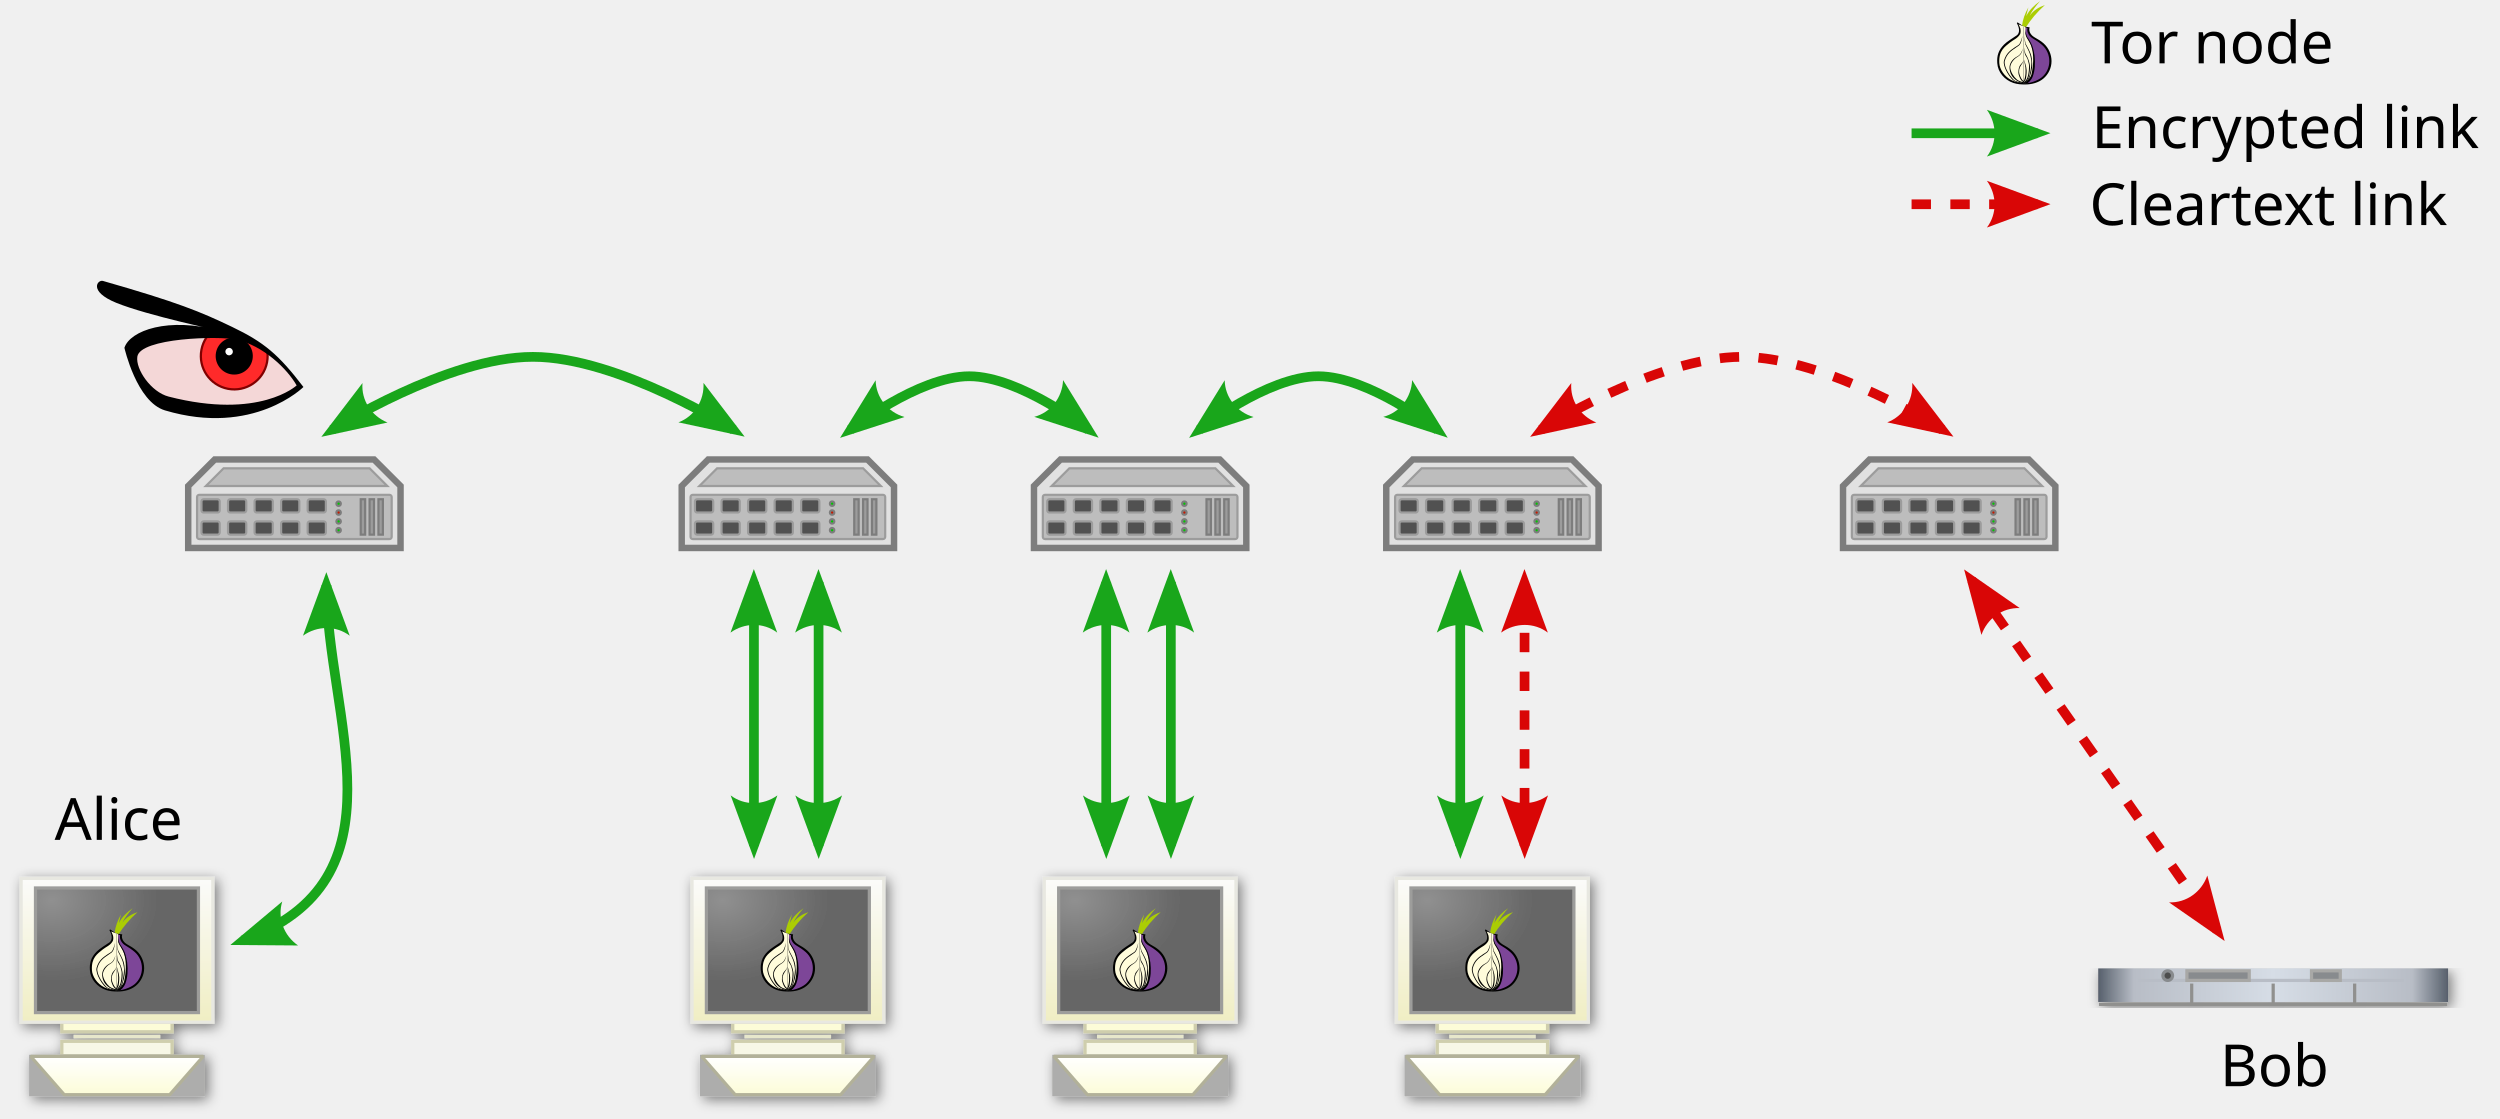
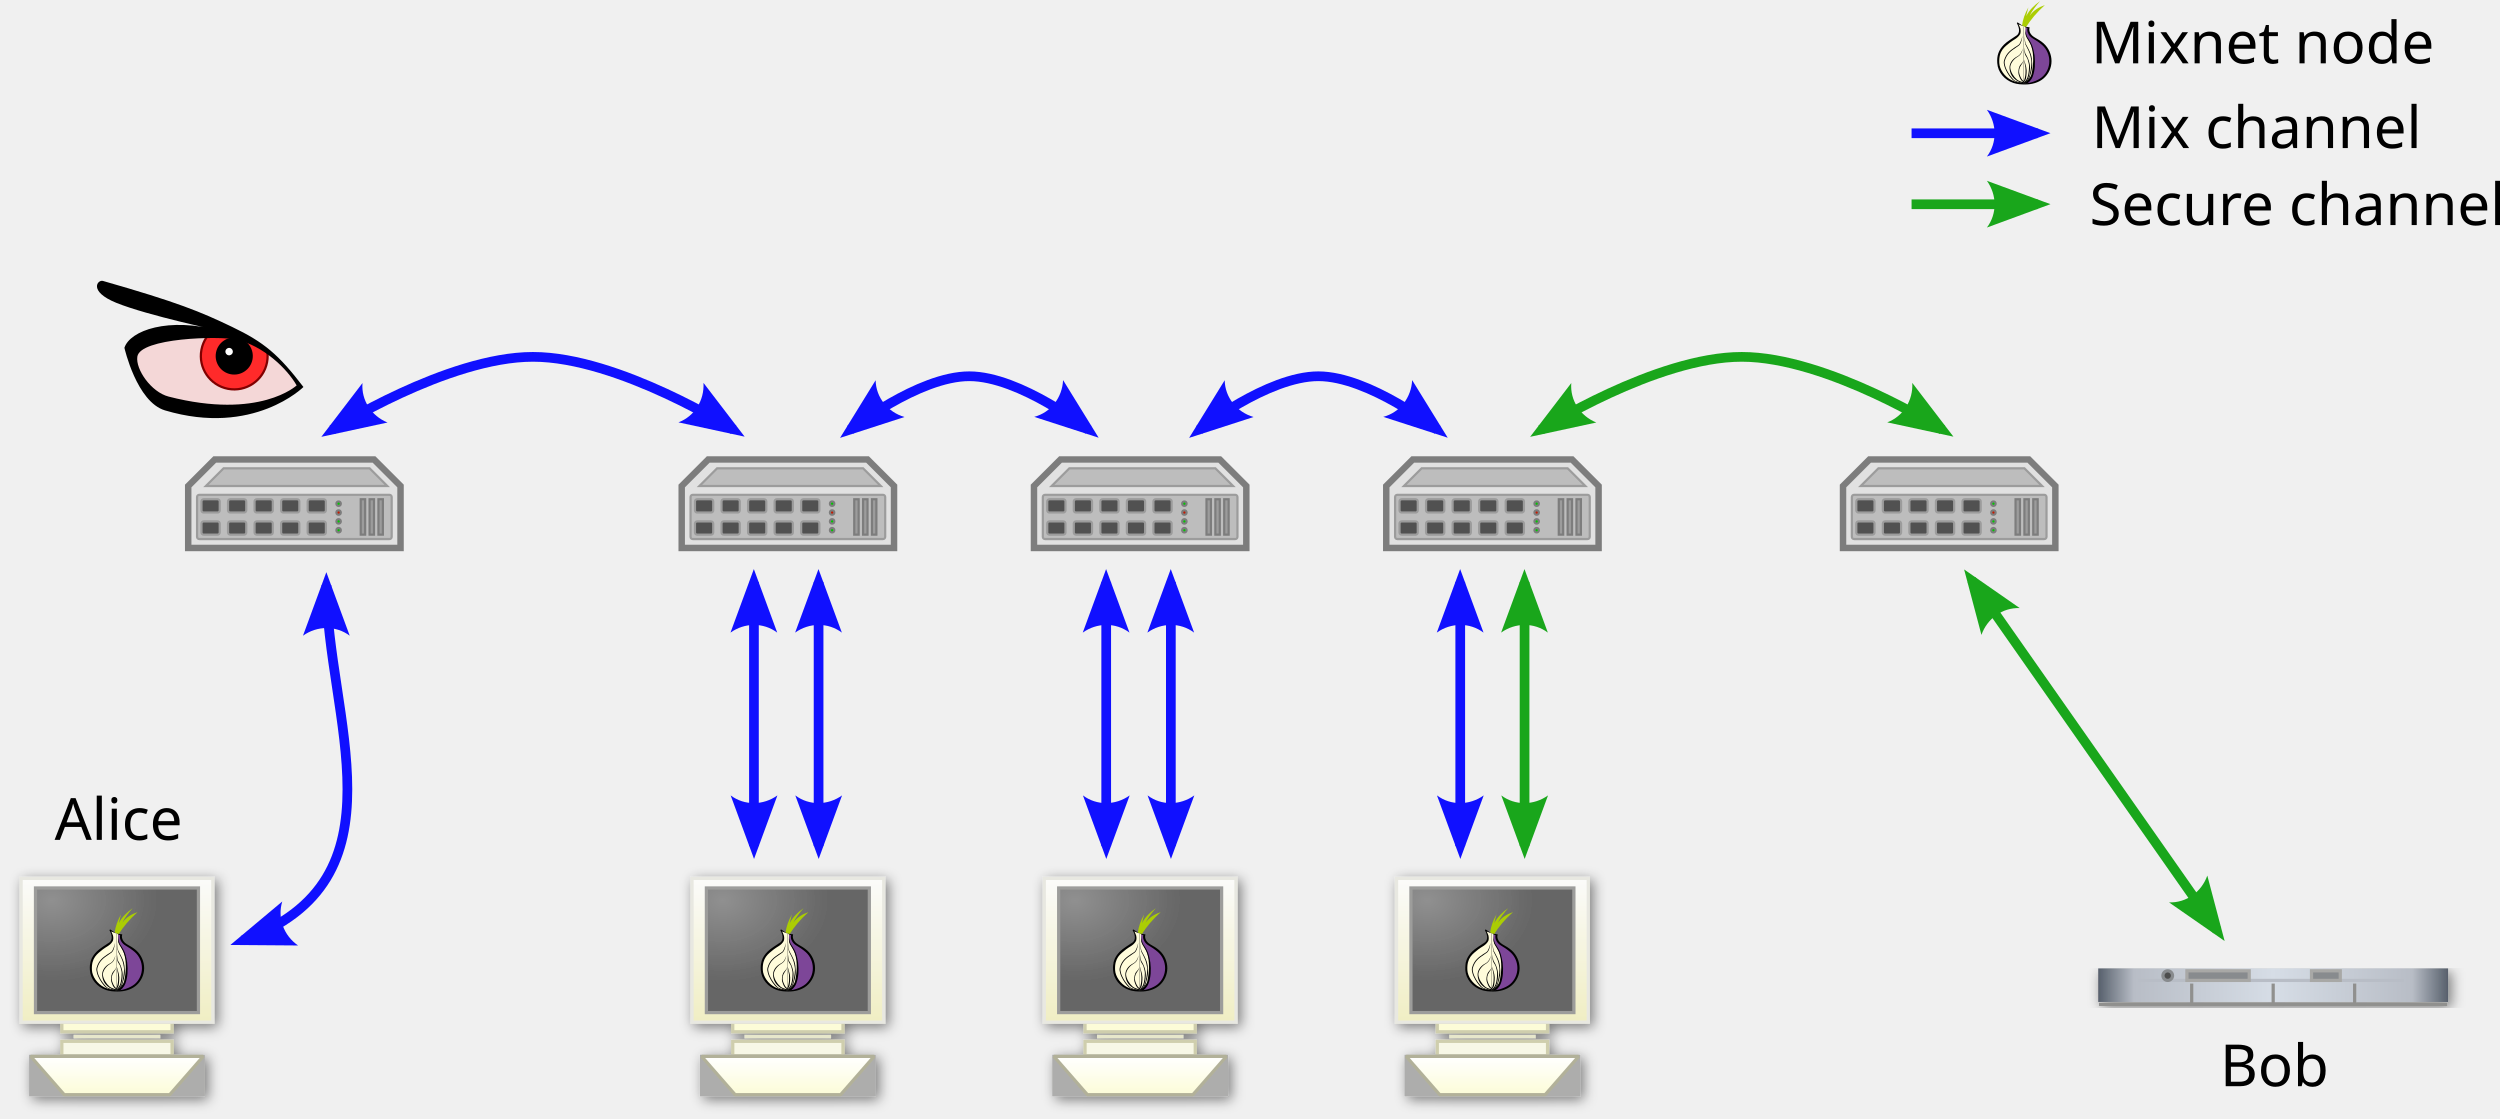
- <svg xmlns="http://www.w3.org/2000/svg" xmlns:xlink="http://www.w3.org/1999/xlink" viewBox="0 0 773.5 346" version="1.1">
+ <svg xmlns="http://www.w3.org/2000/svg" xmlns:xlink="http://www.w3.org/1999/xlink" height="100%" width="100%" version="1.1" viewBox="0 0 773.5 346">
  <defs>
-     <marker id="AsR" orient="auto" overflow="visible">
-       <path d="M5.231,2.42-1.324,0.01,5.231-2.401c-1.074,1.423-1.041,3.37-3.6e-7,4.821z" fill="#d90606" />
+     <marker id="AsR" overflow="visible" orient="auto">
+       <path fill="#19a61b" d="M5.231,2.42-1.324,0.01,5.231-2.401c-1.074,1.423-1.041,3.37-4E-7,4.821z" />
    </marker>
-     <marker id="AsG" orient="auto" overflow="visible">
-       <path d="M5.231,2.42-1.324,0.01,5.231-2.401c-1.074,1.423-1.041,3.37-3.6e-7,4.821z" fill="#19a61b" />
+     <marker id="AsG" overflow="visible" orient="auto">
+       <path fill="#1010ff" d="M5.231,2.42-1.324,0.01,5.231-2.401c-1.074,1.423-1.041,3.37-4E-7,4.821z" />
    </marker>
-     <marker id="AeR" orient="auto" overflow="visible">
-       <path d="M-5.231-2.42,1.324-0.01-5.231,2.401c1.074-1.423,1.041-3.37,3.6e-7-4.821z" fill="#d90606" />
+     <marker id="AeR" overflow="visible" orient="auto">
+       <path fill="#19a61b" d="M-5.231-2.42,1.324-0.01-5.231,2.401c1.074-1.423,1.041-3.37,4E-7-4.821z" />
    </marker>
-     <marker id="AeG" orient="auto" overflow="visible">
-       <path d="M-5.231-2.42,1.324-0.01-5.231,2.401c1.074-1.423,1.041-3.37,3.6e-7-4.821z" fill="#19a61b" />
+     <marker id="AeG" overflow="visible" orient="auto">
+       <path fill="#1010ff" d="M-5.231-2.42,1.324-0.01-5.231,2.401c1.074-1.423,1.041-3.37,4E-7-4.821z" />
    </marker>
-     <linearGradient id="lg1" x1="0.5" x2="0.5" y1="0" y2="1">
+     <linearGradient id="lg1" x2="0.5" x1="0.5" y2="1">
      <stop stop-color="#fff" offset="0" />
      <stop stop-color="#fcfcd8" offset="1" />
    </linearGradient>
-     <linearGradient id="lg2" x1="0.5" x2="0.5" y1="1" y2="0">
+     <linearGradient id="lg2" x2="0.5" y1="1" x1="0.5">
      <stop stop-color="#f0eec3" offset="0" />
      <stop stop-color="#fbfbfa" offset="1" />
    </linearGradient>
-     <linearGradient id="lg3" x1="0" x2="1" y1="0.5" y2="0.5">
+     <linearGradient id="lg3" y1="0.5" y2="0.5">
      <stop stop-color="#565f6b" offset="0" />
      <stop stop-color="#b8bdc6" offset="0.103" />
      <stop stop-color="#d6dde6" offset="0.5" />
      <stop stop-color="#b8bdc6" offset="0.897" />
      <stop stop-color="#565f6b" offset="1" />
    </linearGradient>
-     <radialGradient id="rg2" cx="0.1" cy="0.1" r="0.65">
+     <radialGradient id="rg2" cy="0.1" cx="0.1" r="0.65">
      <stop stop-color="#909090" offset="0" />
      <stop stop-color="#666" offset="1" />
    </radialGradient>
    <filter id="f1">
      <feFlood flood-opacity="0.5" />
      <feComposite operator="in" in2="SourceGraphic" />
      <feGaussianBlur stdDeviation="2" />
      <feOffset result="result1" dx="1" dy="1" />
      <feComposite operator="over" in2="result1" in="SourceGraphic" />
    </filter>
    <clipPath id="clipSclera" clipPathUnits="userSpaceOnUse">
      <use xlink:href="#sclera" />
    </clipPath>
  </defs>
  <g filter="url(#f1)">
-     <rect x="649.19" y="299.63" width="108.25" height="10.38" fill="url(#lg3)" />
-     <path d="m728.53,310.75,0-5.932m-25.209,5.932,0-5.932m-25.209,5.932,0-5.932m-28.175,5.932,106.77,0" fill="none" stroke="#90908e" stroke-linecap="square" />
-     <path d="m661.8,303.34,81.559,0" fill="none" stroke="#b8bdc6" stroke-linecap="square" />
-     <rect x="676.63" y="300.37" width="19.278" height="2.966" fill="#888b8e" stroke="#a8a8a6" />
-     <rect x="715.18" y="300.37" width="8.897" height="2.966" fill="#888b8e" stroke="#a8a8a6" />
-     <path d="m672.18,301.86a1.483,1.483,0,0,1,-2.966,0,1.483,1.483,0,1,1,2.966,0z" fill="#4e4e4e" stroke="#888b8e" />
+     <rect height="10.38" width="108.25" y="299.63" x="649.19" fill="url(#lg3)" />
+     <path stroke="#90908e" stroke-linecap="square" d="m728.53,310.75,0-5.932m-25.209,5.932,0-5.932m-25.209,5.932,0-5.932m-28.175,5.932,106.77,0" fill="none" />
+     <path stroke="#b8bdc6" stroke-linecap="square" d="m661.8,303.34,81.559,0" fill="none" />
+     <rect height="2.966" width="19.278" stroke="#a8a8a6" y="300.37" x="676.63" fill="#888b8e" />
+     <rect height="2.966" width="8.897" stroke="#a8a8a6" y="300.37" x="715.18" fill="#888b8e" />
+     <path stroke="#888b8e" d="m672.18,301.86a1.483,1.483,0,0,1,-2.966,0,1.483,1.483,0,1,1,2.966,0z" fill="#4e4e4e" />
  </g>
  <g id="toron">
    <path d="m627.58,2.277-0.686,2.725c0.972-1.925,2.515-3.373,4.288-4.65-1.296,1.505-2.477,3.011-3.201,4.516,1.22-1.715,2.858-2.668,4.707-3.297-2.458,2.192-4.41,4.543-5.896,6.906l-1.181-0.514c0.209-1.887,0.922-3.819,1.97-5.686z" fill="#abcd03" />
    <path d="m624.42,7.463,2.249,0.933c0,0.572-0.046,2.316,0.311,2.83,3.74,4.816,3.111,14.471-0.758,14.719-5.891,0-8.137-4.002-8.137-7.679,0-3.354,4.021-5.583,6.422-7.565,0.61-0.534,0.504-1.713-0.087-3.237z" fill="#fffcdb" />
    <path d="m626.67,8.363,0.81,0.413c-0.076,0.533,0.038,1.715,0.572,2.02,2.363,1.467,4.593,3.068,5.469,4.669,3.125,5.641-2.192,10.862-6.784,10.366,2.496-1.849,3.22-5.641,2.287-9.776-0.381-1.62-0.972-3.087-2.02-4.745-0.454-0.814-0.296-1.823-0.334-2.948z" fill="#7d4698" />
    <path d="m626.28,8.223,1.677,0.229c-0.495,1.639,0.972,2.782,1.448,3.049,1.067,0.591,2.096,1.2,2.916,1.944,1.544,1.41,2.42,3.392,2.42,5.488,0,2.077-0.953,4.078-2.554,5.412-1.505,1.258-3.583,1.791-5.603,1.791-1.258,0-2.382-0.057-3.602-0.457-2.782-0.934-4.859-3.316-5.031-6.174-0.153-2.23,0.343-3.926,2.077-5.698,0.896-0.934,2.706-2.001,3.945-2.858,0.61-0.419,1.258-1.601,0.019-3.83l0.248-0.191,1.836,1.23-1.55-0.639c0.133,0.191,0.495,1.048,0.572,1.296,0.171,0.705,0.095,1.391-0.057,1.696-0.781,1.41-2.115,1.791-3.087,2.592-1.715,1.41-3.583,2.534-3.373,6.403,0.095,1.906,1.582,4.23,3.811,5.317,1.258,0.61,2.706,0.858,4.173,0.934,1.315,0.057,3.83-0.724,5.202-1.867,1.467-1.22,2.287-3.068,2.287-4.955,0-1.906-0.762-3.716-2.192-4.993-0.819-0.743-2.172-1.639-3.011-2.115-0.838-0.476-1.887-1.81-1.544-3.087z" fill="#000" />
    <path d="m625.77,11.043c-0.171,0.877-0.362,2.458-1.124,3.049-0.324,0.229-0.648,0.457-0.991,0.686-1.372,0.934-2.744,1.81-3.373,4.059-0.133,0.476-0.019,0.991,0.095,1.467,0.343,1.372,1.315,2.858,2.077,3.735,0,0.038,0.153,0.133,0.153,0.171,0.629,0.743,0.819,0.953,3.201,1.486l-0.057,0.267c-1.429-0.381-2.611-0.724-3.354-1.582,0-0.019-0.133-0.153-0.133-0.153-0.8-0.915-1.772-2.439-2.134-3.868-0.133-0.572-0.248-1.01-0.095-1.601,0.648-2.325,2.058-3.24,3.487-4.211,0.324-0.21,0.705-0.4,1.01-0.648,0.591-0.438,0.914-1.772,1.239-2.858z" fill="#000" />
    <path d="m626.38,14.664c0.019,0.991-0.078,1.488,0.17,2.193,0.152,0.419,0.667,0.991,0.82,1.544,0.21,0.743,0.438,1.563,0.419,2.058,0,0.572-0.036,1.638-0.283,2.782-0.189,0.945-0.624,1.756-1.356,2.215-0.75-0.154-1.63-0.418-2.15-0.863-1.01-0.877-1.905-2.342-2.019-3.619-0.095-1.048,0.875-2.594,2.228-3.375,1.143-0.667,1.409-1.427,1.657-2.647-0.343,1.067-0.665,1.962-1.77,2.533-1.601,0.838-2.422,2.246-2.346,3.58,0.114,1.715,0.801,2.877,2.154,3.811,0.572,0.4,1.64,0.823,2.307,0.937v-0.087c0.506-0.095,1.161-0.925,1.487-2.049,0.286-1.01,0.399-2.303,0.379-3.122-0.019-0.476-0.229-1.508-0.61-2.442-0.21-0.514-0.532-1.029-0.741-1.391-0.228-0.362-0.23-1.143-0.344-2.058z" fill="#000" />
    <path d="m626.26,18.4c0.019,0.667,0.287,1.522,0.401,2.398,0.095,0.648,0.054,1.299,0.035,1.871-0.019,0.662-0.239,1.848-0.541,2.424-0.284-0.13-0.395-0.279-0.58-0.519-0.229-0.324-0.384-0.648-0.536-1.029-0.114-0.286-0.248-0.613-0.305-0.994-0.076-0.572-0.055-1.466,0.593-2.381,0.495-0.724,0.609-0.779,0.781-1.618-0.229,0.743-0.399,0.819-0.933,1.448-0.591,0.686-0.689,1.697-0.689,2.516,0,0.343,0.137,0.724,0.27,1.086,0.152,0.381,0.283,0.761,0.493,1.046,0.315,0.463,0.718,0.727,0.916,0.776,0.001,0,0.003-0,0.004,0,0.004,0.001,0.009,0.004,0.013,0.004v-0.022c0.37-0.412,0.592-0.822,0.667-1.234,0.095-0.495,0.117-0.992,0.174-1.583,0.057-0.495,0.016-1.163-0.118-1.849-0.19-0.858-0.512-1.732-0.645-2.341z" fill="#000" />
    <path d="m626.32,10.243c0.019,0.991,0.095,2.84,0.362,3.563,0.076,0.248,0.781,1.334,1.277,2.649,0.343,0.915,0.419,1.753,0.476,2.001,0.229,1.086-0.057,2.916-0.438,4.65-0.19,0.934-0.838,2.096-1.582,2.554l-0.152,0.267c0.419-0.019,1.448-1.029,1.81-2.287,0.61-2.134,0.858-3.125,0.572-5.488-0.038-0.229-0.133-1.01-0.495-1.849-0.534-1.277-1.296-2.496-1.391-2.744-0.172-0.4-0.4-2.134-0.438-3.316z" fill="#000" />
    <path d="m626.68,8.887c-0.057,1.018-0.072,1.393,0.119,2.136,0.21,0.819,1.277,2.001,1.715,3.354,0.838,2.592,0.629,5.984,0.019,8.632-0.229,0.934-1.315,2.287-2.401,2.725l0.8,0.191c0.438-0.019,1.562-1.067,2.001-2.268,0.705-1.887,0.838-4.135,0.553-6.498-0.019-0.229-0.4-2.268-0.762-3.125-0.515-1.277-1.429-2.42-1.524-2.668-0.171-0.419-0.548-1.29-0.519-2.48z" fill="#000" />
    <rect height="17.584" width="0.077" y="8.171" x="626.07" fill="#000" />
  </g>
  <g id="relay">
    <g filter="url(#f1)">
-       <rect x="19.136" y="316.26" width="34.106" height="2.966" fill="#fcfcd8" stroke="#cfcead" />
-       <rect x="6.532" y="271.77" width="59.316" height="44.487" fill="url(#lg2)" stroke="#e8e8e1" />
-       <rect x="10.981" y="274.74" width="50.418" height="38.555" fill="url(#rg2)" stroke="#9d9d9b" />
-       <rect x="19.136" y="322.19" width="34.106" height="4.449" fill="#f7f7e6" stroke="#cfcead" />
-       <rect x="9.498" y="326.84" width="53.384" height="11.863" fill="#adadac" stroke="#adadac" />
-       <path d="m22.843,320.71,26.692,0" fill="none" stroke="#e7e7cb" />
-       <path d="m9.498,326.84,10.38,11.863,32.624,0,10.38-11.863z" fill="url(#lg1)" stroke="#b2b199" stroke-linejoin="bevel" />
+       <rect height="2.966" width="34.106" stroke="#cfcead" y="316.26" x="19.136" fill="#fcfcd8" />
+       <rect height="44.487" width="59.316" stroke="#e8e8e1" y="271.77" x="6.532" fill="url(#lg2)" />
+       <rect height="38.555" width="50.418" stroke="#9d9d9b" y="274.74" x="10.981" fill="url(#rg2)" />
+       <rect height="4.449" width="34.106" stroke="#cfcead" y="322.19" x="19.136" fill="#f7f7e6" />
+       <rect height="11.863" width="53.384" stroke="#adadac" y="326.84" x="9.498" fill="#adadac" />
+       <path stroke="#e7e7cb" d="m22.843,320.71,26.692,0" fill="none" />
+       <path stroke-linejoin="bevel" stroke="#b2b199" d="m9.498,326.84,10.38,11.863,32.624,0,10.38-11.863z" fill="url(#lg1)" />
    </g>
-     <use xlink:href="#toron" x="-590.14" y="280.64" />
+     <use y="280.64" x="-590.14" xlink:href="#toron" />
  </g>
  <g id="router">
-     <path fill="#e1e1e1" stroke="#7d7d7d" stroke-width="2" d="m58.23,150.37,8.212-8.212,49.273,0,8.212,8.212,0,19.162-65.697,0z" />
+     <path stroke="#7d7d7d" stroke-width="2" d="m58.23,150.37,8.212-8.212,49.273,0,8.212,8.212,0,19.162-65.697,0z" fill="#e1e1e1" />
    <g stroke="#9c9c9c" stroke-width="0.684">
-       <path fill="#bdbdbd" d="m63.705,150.37,5.475-5.475,45.167,0,5.475,5.475z" />
-       <path fill="#bdbdbd" d="m61.652,153.1,58.854,0c0.377,0,0.684,0.307,0.684,0.684v12.318c0,0.38-0.307,0.684-0.684,0.684h-58.854c-0.377,0-0.684-0.305-0.684-0.684v-12.318c0-0.377,0.307-0.684,0.684-0.684" />
+       <path d="m63.705,150.37,5.475-5.475,45.167,0,5.475,5.475z" fill="#bdbdbd" />
+       <path d="m61.652,153.1,58.854,0c0.377,0,0.684,0.307,0.684,0.684v12.318c0,0.38-0.307,0.684-0.684,0.684h-58.854c-0.377,0-0.684-0.305-0.684-0.684v-12.318c0-0.377,0.307-0.684,0.684-0.684" fill="#bdbdbd" />
      <g fill="#515151">
        <path d="m87.658,154.47,4.28,0c0.377,0,0.684,0.307,0.684,0.684v2.737c0,0.38-0.307,0.684-0.684,0.684h-4.28c-0.377,0-0.684-0.305-0.684-0.684v-2.737c0-0.377,0.307-0.684,0.684-0.684" />
        <path d="m87.658,161.32,4.28,0c0.377,0,0.684,0.307,0.684,0.684v2.737c0,0.38-0.307,0.684-0.684,0.684h-4.28c-0.377,0-0.684-0.305-0.684-0.684v-2.737c0-0.377,0.307-0.684,0.684-0.684" />
        <path d="m95.868,154.47,4.28,0c0.377,0,0.684,0.307,0.684,0.684v2.737c0,0.38-0.307,0.684-0.684,0.684h-4.28c-0.377,0-0.684-0.305-0.684-0.684v-2.737c0-0.377,0.307-0.684,0.684-0.684" />
        <path d="m95.868,161.32,4.28,0c0.377,0,0.684,0.307,0.684,0.684v2.737c0,0.38-0.307,0.684-0.684,0.684h-4.28c-0.377,0-0.684-0.305-0.684-0.684v-2.737c0-0.377,0.307-0.684,0.684-0.684" />
        <path d="m63.02,154.47,4.28,0c0.377,0,0.684,0.307,0.684,0.684v2.737c0,0.38-0.307,0.684-0.684,0.684h-4.28c-0.377,0-0.684-0.305-0.684-0.684v-2.737c0-0.377,0.307-0.684,0.684-0.684" />
        <path d="m63.02,161.32,4.28,0c0.377,0,0.684,0.307,0.684,0.684v2.737c0,0.38-0.307,0.684-0.684,0.684h-4.28c-0.377,0-0.684-0.305-0.684-0.684v-2.737c0-0.377,0.307-0.684,0.684-0.684" />
        <path d="m71.233,154.47,4.28,0c0.377,0,0.684,0.307,0.684,0.684v2.737c0,0.38-0.307,0.684-0.684,0.684h-4.28c-0.377,0-0.684-0.305-0.684-0.684v-2.737c0-0.377,0.307-0.684,0.684-0.684" />
        <path d="m71.233,161.32,4.28,0c0.377,0,0.684,0.307,0.684,0.684v2.737c0,0.38-0.307,0.684-0.684,0.684h-4.28c-0.377,0-0.684-0.305-0.684-0.684v-2.737c0-0.377,0.307-0.684,0.684-0.684" />
        <path d="m79.445,154.47,4.28,0c0.377,0,0.684,0.307,0.684,0.684v2.737c0,0.38-0.307,0.684-0.684,0.684h-4.28c-0.377,0-0.684-0.305-0.684-0.684v-2.737c0-0.377,0.307-0.684,0.684-0.684" />
        <path d="m79.445,161.32,4.28,0c0.377,0,0.684,0.307,0.684,0.684v2.737c0,0.38-0.307,0.684-0.684,0.684h-4.28c-0.377,0-0.684-0.305-0.684-0.684v-2.737c0-0.377,0.307-0.684,0.684-0.684" />
      </g>
      <g stroke="#7d7d7d">
-         <path fill="#00c700" d="m105.45,155.84c0,0.914-1.369,0.914-1.369,0,0-0.912,1.369-0.912,1.369,0" />
-         <path fill="#c51900" d="m105.45,158.58c0,0.914-1.369,0.914-1.369,0,0-0.912,1.369-0.912,1.369,0" />
-         <path fill="#00c700" d="m105.45,161.32c0,0.914-1.369,0.914-1.369,0,0-0.912,1.369-0.912,1.369,0" />
-         <path fill="#00c700" d="m105.45,164.05c0,0.914-1.369,0.914-1.369,0,0-0.912,1.369-0.912,1.369,0" />
-         <path fill="#9c9c9c" d="m111.61,154.47,1.369,0,0,10.95-1.369,0z" />
-         <path fill="#9c9c9c" d="m114.35,154.47,1.369,0,0,10.95-1.369,0z" />
-         <path fill="#9c9c9c" d="m117.09,154.47,1.369,0,0,10.95-1.369,0z" />
+         <path d="m105.45,155.84c0,0.914-1.369,0.914-1.369,0,0-0.912,1.369-0.912,1.369,0" fill="#00c700" />
+         <path d="m105.45,158.58c0,0.914-1.369,0.914-1.369,0,0-0.912,1.369-0.912,1.369,0" fill="#c51900" />
+         <path d="m105.45,161.32c0,0.914-1.369,0.914-1.369,0,0-0.912,1.369-0.912,1.369,0" fill="#00c700" />
+         <path d="m105.45,164.05c0,0.914-1.369,0.914-1.369,0,0-0.912,1.369-0.912,1.369,0" fill="#00c700" />
+         <path d="m111.61,154.47,1.369,0,0,10.95-1.369,0z" fill="#9c9c9c" />
+         <path d="m114.35,154.47,1.369,0,0,10.95-1.369,0z" fill="#9c9c9c" />
+         <path d="m117.09,154.47,1.369,0,0,10.95-1.369,0z" fill="#9c9c9c" />
      </g>
    </g>
  </g>
-   <g id="censor" transform="scale(0.25) translate(120,460)">
-     <path id="sclera" d="m251.2,18.625s-53.758,48.454-157.11,17.646c-5.442-1.622-24.385-9.353-28.829-13.335-22.623-20.27-19.278-46.464-19.278-46.464,6.419-20.024,65.903-25.936,107.62-21.509,52.194,5.539,78.098,34.334,97.604,63.663z" fill="#f4d7d7" />
+   <g transform="scale(0.25) translate(120,460)">
+     <path id="sclera" fill="#f4d7d7" d="m251.2,18.625s-53.758,48.454-157.11,17.646c-5.442-1.622-24.385-9.353-28.829-13.335-22.623-20.27-19.278-46.464-19.278-46.464,6.419-20.024,65.903-25.936,107.62-21.509,52.194,5.539,78.098,34.334,97.604,63.663z" />
    <g clip-path="url(#clipSclera)">
      <path d="m127.95-27.463c-4.453,23.164,10.715,45.553,33.879,50.006,23.164,4.453,45.553-10.715,50.006-33.879,4.453-23.164-10.715-45.553-33.879-50.006-23.164-4.453-45.553,10.715-50.006,33.879z" fill="#800000" />
      <path d="m130.67-26.938c-4.164,21.658,10.018,42.59,31.676,46.754,21.658,4.164,42.59-10.018,46.754-31.676,4.164-21.658-10.018-42.59-31.676-46.754-21.658-4.164-42.59,10.018-46.754,31.676z" fill="#ff2a2a" />
      <path d="m147.33-23.737c-2.395,12.46,5.764,24.503,18.224,26.899,12.46,2.395,24.503-5.764,26.899-18.224,2.395-12.46-5.764-24.503-18.224-26.899-12.46-2.395-24.503,5.764-26.899,18.224z" fill="#000" />
      <path d="m159.03-25.714c-0.48,2.498,1.155,4.912,3.654,5.393,2.498,0.48,4.912-1.155,5.393-3.654,0.48-2.498-1.155-4.912-3.654-5.393-2.498-0.48-4.912,1.155-5.393,3.654z" fill="#FFF" />
    </g>
    <path d="M7.392-112.33c92.55,26.467,120.8,38.144,159.83,56.886,39.702,19.063,57.399,34.025,88.312,74.392,0,0-61.788,61.609-171.33,28.955-35.136-10.474-50.229-77.469-50.229-77.469,6.803-21.224,54.192-38.826,119.01-20.894,0,0-90.418-19.015-129.2-34.822-34.965-14.25-22.877-28.902-16.391-27.048zm42.56,93.767c-2.282,15.613,17.056,43.801,38.75,49.381,112.72,28.992,158.44-13.83,158.44-13.83-11.828-20.769-41.504-49.283-74.61-56.665-21.476-4.788-119.17-2.222-122.58,21.113z" fill="#000" />
  </g>
-   <use xlink:href="#relay" x="207.578" y="0" />
-   <use xlink:href="#relay" x="316.57" y="0" />
-   <use xlink:href="#relay" x="425.563" y="0" />
-   <use xlink:href="#router" x="152.689" y="0" />
-   <use xlink:href="#router" x="261.681" y="0" />
-   <use xlink:href="#router" x="370.674" y="0" />
-   <use xlink:href="#router" x="512" y="0" />
-   <g style="fill:none;stroke:#19a61b;stroke-width:3;marker-start:url(#AsG);marker-end:url(#AeG)">
+   <use y="0" x="207.578" xlink:href="#relay" />
+   <use y="0" x="316.57" xlink:href="#relay" />
+   <use y="0" x="425.563" xlink:href="#relay" />
+   <use y="0" x="152.689" xlink:href="#router" />
+   <use y="0" x="261.681" xlink:href="#router" />
+   <use y="0" x="370.674" xlink:href="#router" />
+   <use y="0" x="512" xlink:href="#router" />
+   <g style="marker-start:url(#AsG);marker-end:url(#AeG);" stroke-width="3" stroke="#1010ff" fill="none">
    <path d="m75,291c51.967-18.659,26-69.507,26-110" />
    <path d="m102.76,133s35.612-22.588,62.131-22.588,62.131,22.589,62.131,22.589" />
    <path d="m263.02,133s21.138-16.588,36.879-16.588,36.879,16.589,36.879,16.589" />
    <path d="m371.02,133s21.138-16.588,36.879-16.588,36.879,16.589,36.879,16.589" />
    <path d="m233.27,180.04,0,81.75" />
    <path d="m253.27,180.04,0,81.75" />
    <path d="m342.26,180.04,0,81.75" />
    <path d="m362.26,180.04,0,81.75" />
    <path d="m451.8,180.04,0,81.75" />
-     <path d="m591.44,41.236,39,0" marker-start="none" />
+     <path style="marker-start:none;" d="m591.44,41.236,39,0" />
  </g>
-   <g style="fill:none;stroke:#d90606;stroke-width:3;stroke-dasharray:6,6;marker-start:url(#AsR);marker-end:url(#AeR)">
-     <path d="m471.70,261.79,0-81.75" />
+   <g style="marker-start:url(#AsR);marker-end:url(#AeR);" stroke-width="3" stroke="#19a61b" fill="none">
+     <path d="m471.7,261.79,0-81.75" />
    <path d="m476.76,133s35.612-22.588,62.131-22.588,62.131,22.589,62.131,22.589" />
    <path d="m610,179.42,76,108.5" />
-     <path d="m591.44,63.2,39,0" marker-start="none" />
+     <path style="marker-start:none;" d="m591.44,63.2,39,0" />
  </g>
  <g font-size="18px" font-family="Cabin">
-     <text x="16.9" y="259.849">Alice</text>
-     <text x="686.879" y="336.069">Bob</text>
-     <text x="647.148" y="45.806" xml:space="preserve">Encrypted link</text>
-     <text x="646.504" y="69.634" xml:space="preserve">Cleartext link</text>
-     <text x="646.99" y="19.598" xml:space="preserve">Tor node</text>
+     <text y="259.849" x="16.9">Alice</text>
+     <text y="336.069" x="686.879">Bob</text>
+     <text y="45.806" x="647.148" xml:space="preserve">Mix channel</text>
+     <text y="69.634" x="646.504" xml:space="preserve">Secure channel</text>
+     <text y="19.598" x="646.99" xml:space="preserve">Mixnet node</text>
  </g>
</svg>
